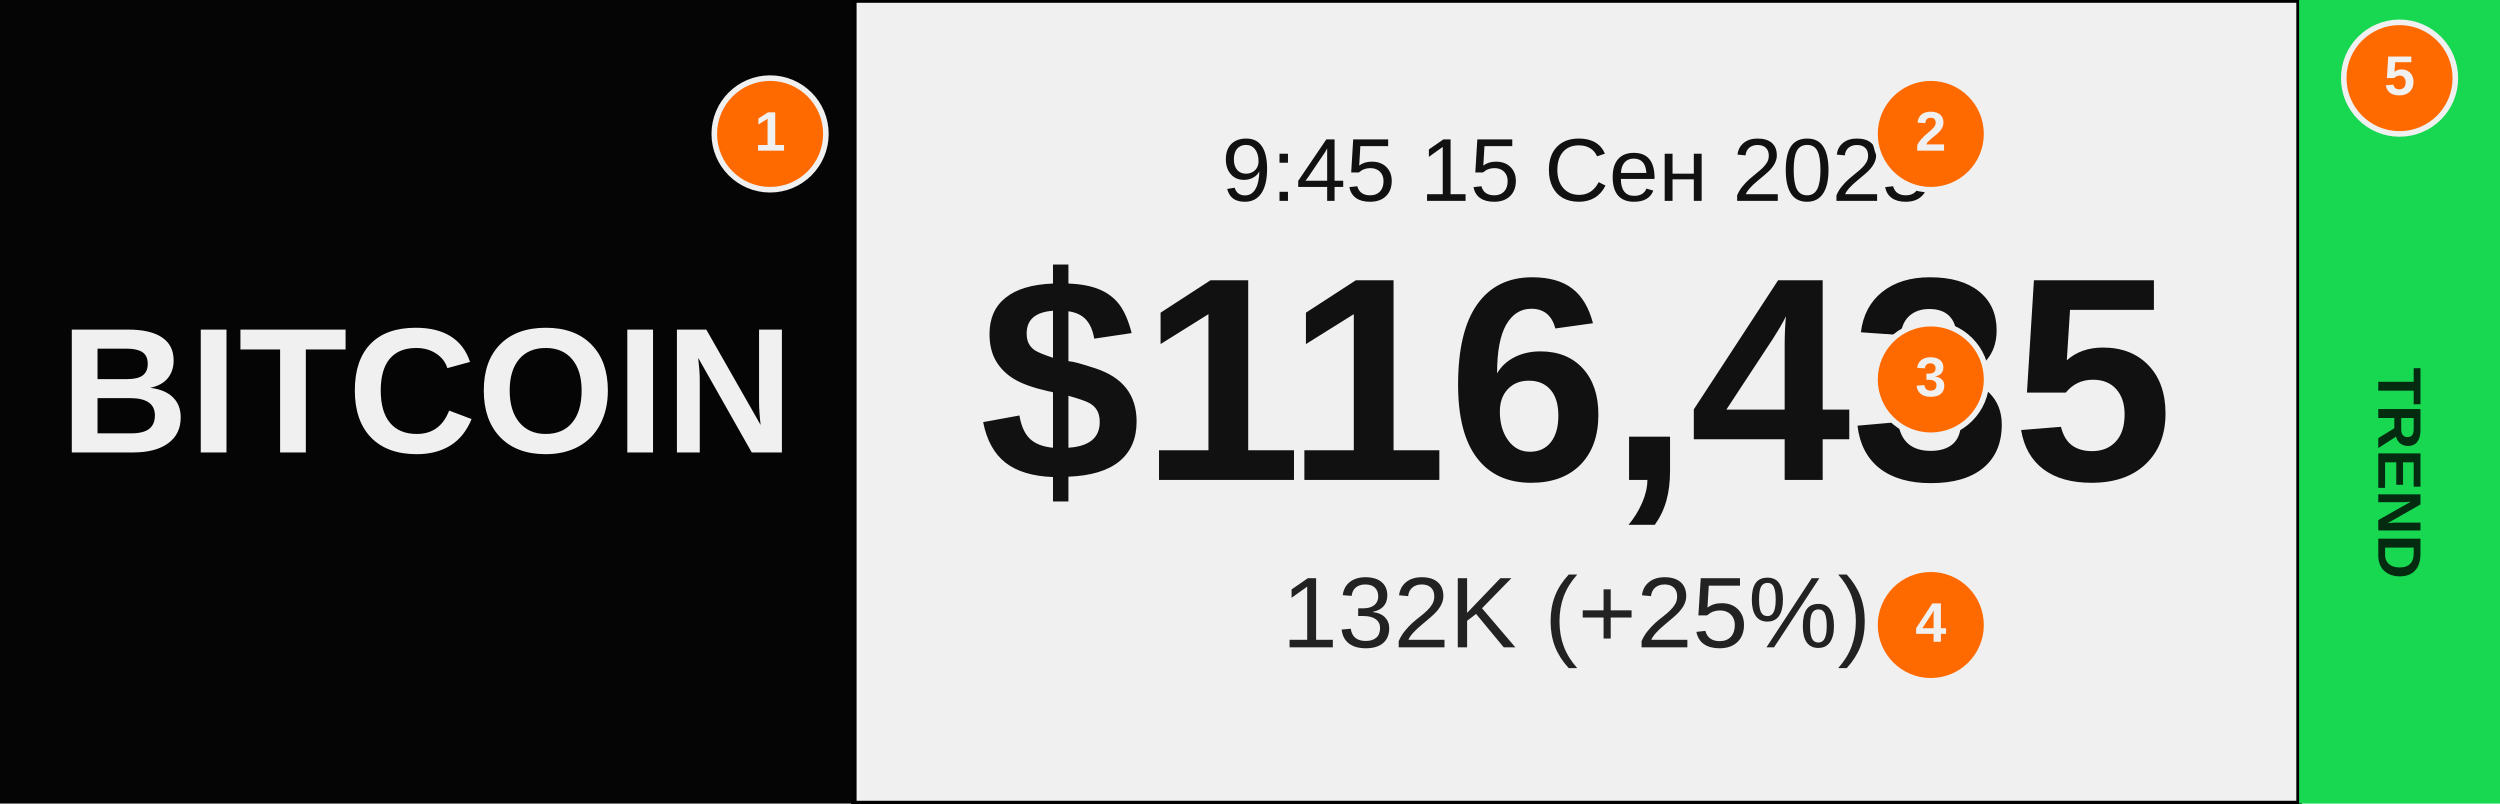
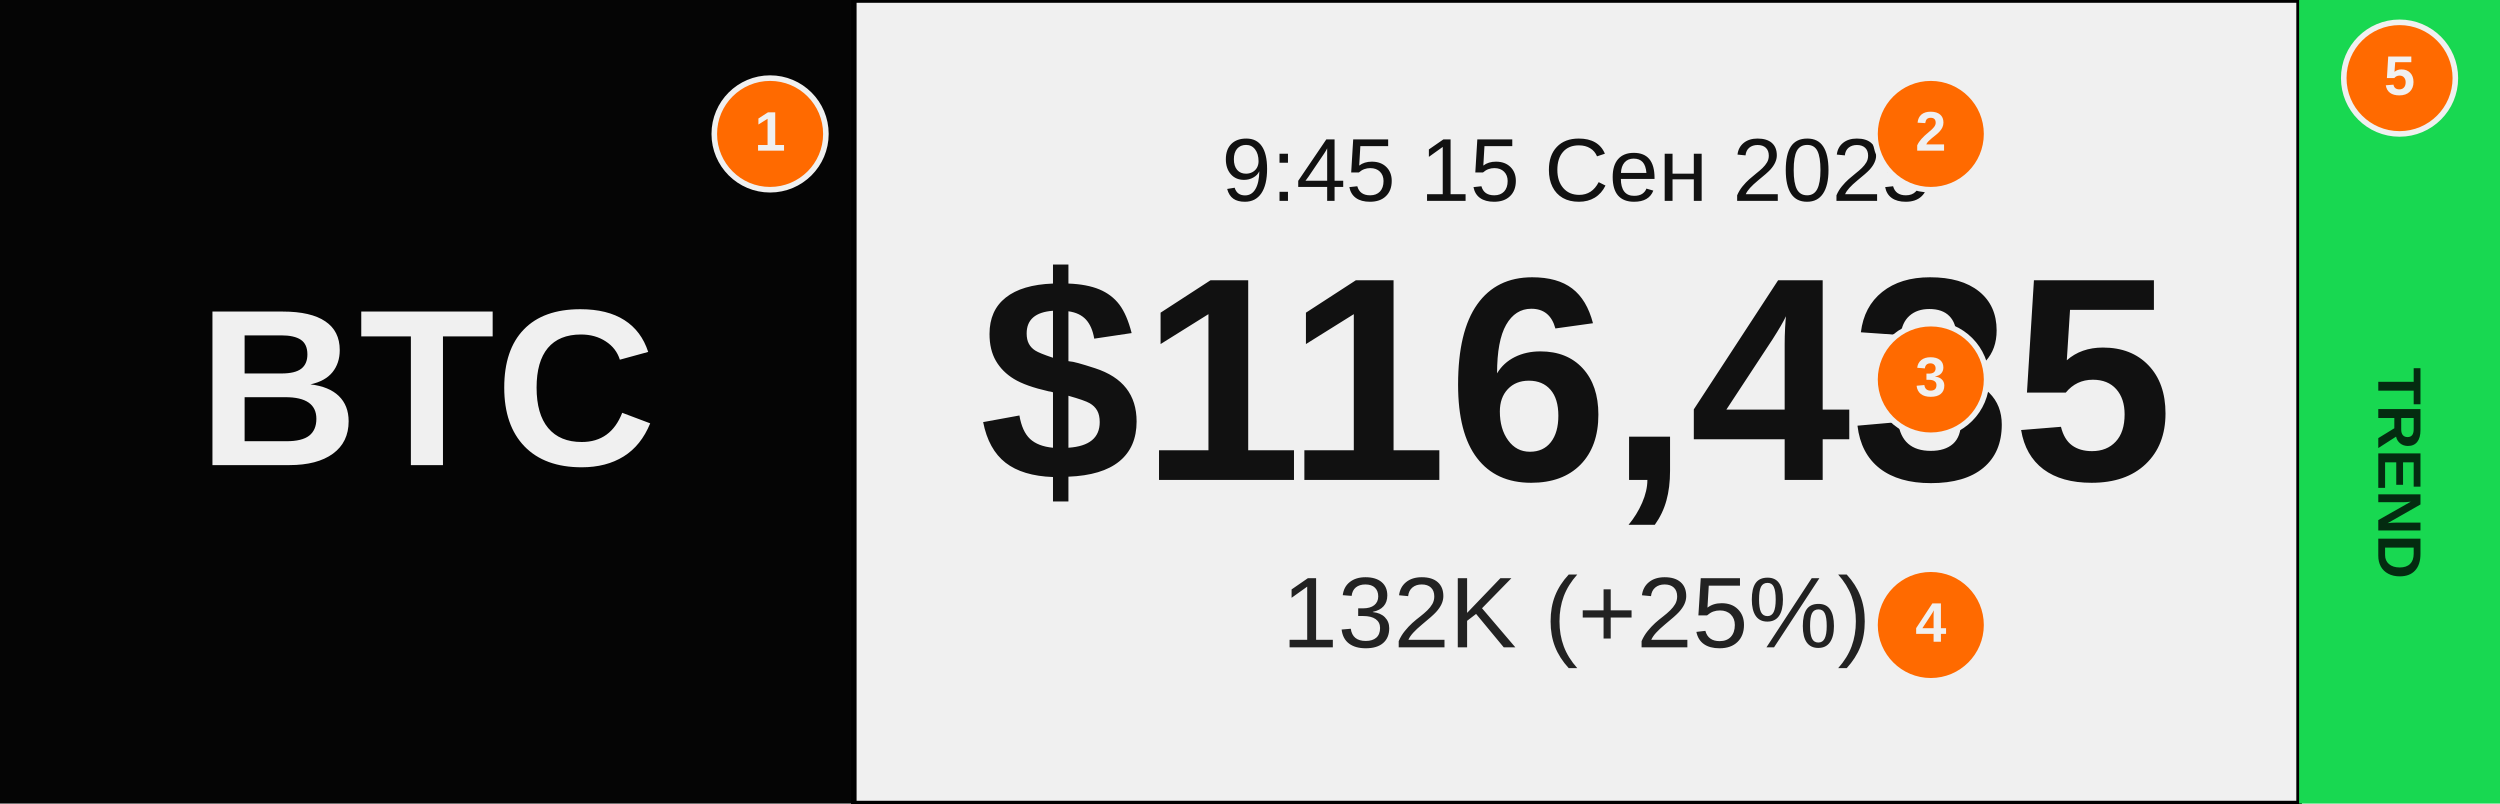
<svg xmlns="http://www.w3.org/2000/svg" width="448" height="144" viewBox="0 0 448 144">
  <rect width="153" height="144" x="0" y="0" fill="#050505" />
-   <text x="76.5" y="72" text-anchor="middle" dominant-baseline="middle" font-family="system-ui,Arial" font-size="32" fill="#f0f0f0" font-weight="700">BITCOIN</text>
+   <text x="76.5" y="72" text-anchor="middle" dominant-baseline="middle" font-family="system-ui,Arial" font-size="40" fill="#f0f0f0" font-weight="700">BTC</text>
  <rect x="153" y="0" width="259" height="144" fill="#f0f0f0" stroke="#000000" stroke-width="1" />
  <text x="282.5" y="36" text-anchor="middle" font-family="system-ui,Arial" font-size="16" fill="#111">9:45 15 Сен 2025</text>
  <text x="282.5" y="86" text-anchor="middle" font-family="system-ui,Arial" font-size="52" fill="#111" font-weight="600">$116,435</text>
  <text x="282.5" y="116" text-anchor="middle" font-family="system-ui,Arial" font-size="18" fill="#222">132K (+25%)</text>
  <rect x="412" y="0" width="36" height="144" fill="#18d851">
    <animate attributeName="fill" values="#18d851;#ff3b30;#18d851" dur="4s" repeatCount="indefinite" />
  </rect>
  <text x="430" y="72" text-anchor="middle" font-family="system-ui,Arial" font-size="11" fill="#042b10" writing-mode="tb" glyph-orientation-vertical="0" font-weight="600">TREND</text>
  <g font-family="system-ui,Arial" font-size="10" fill="#f0f0f0" font-weight="600" text-anchor="middle">
    <circle cx="138" cy="24" r="10" fill="#ff6a00" stroke="#f0f0f0" stroke-width="1" />
    <text x="138" y="27">1</text>
    <circle cx="346" cy="24" r="10" fill="#ff6a00" stroke="#f0f0f0" stroke-width="1" />
    <text x="346" y="27">2</text>
    <circle cx="346" cy="68" r="10" fill="#ff6a00" stroke="#f0f0f0" stroke-width="1" />
    <text x="346" y="71">3</text>
    <circle cx="346" cy="112" r="10" fill="#ff6a00" stroke="#f0f0f0" stroke-width="1" />
    <text x="346" y="115">4</text>
    <circle cx="430" cy="14" r="10" fill="#ff6a00" stroke="#f0f0f0" stroke-width="1" />
    <text x="430" y="17">5</text>
  </g>
</svg>
